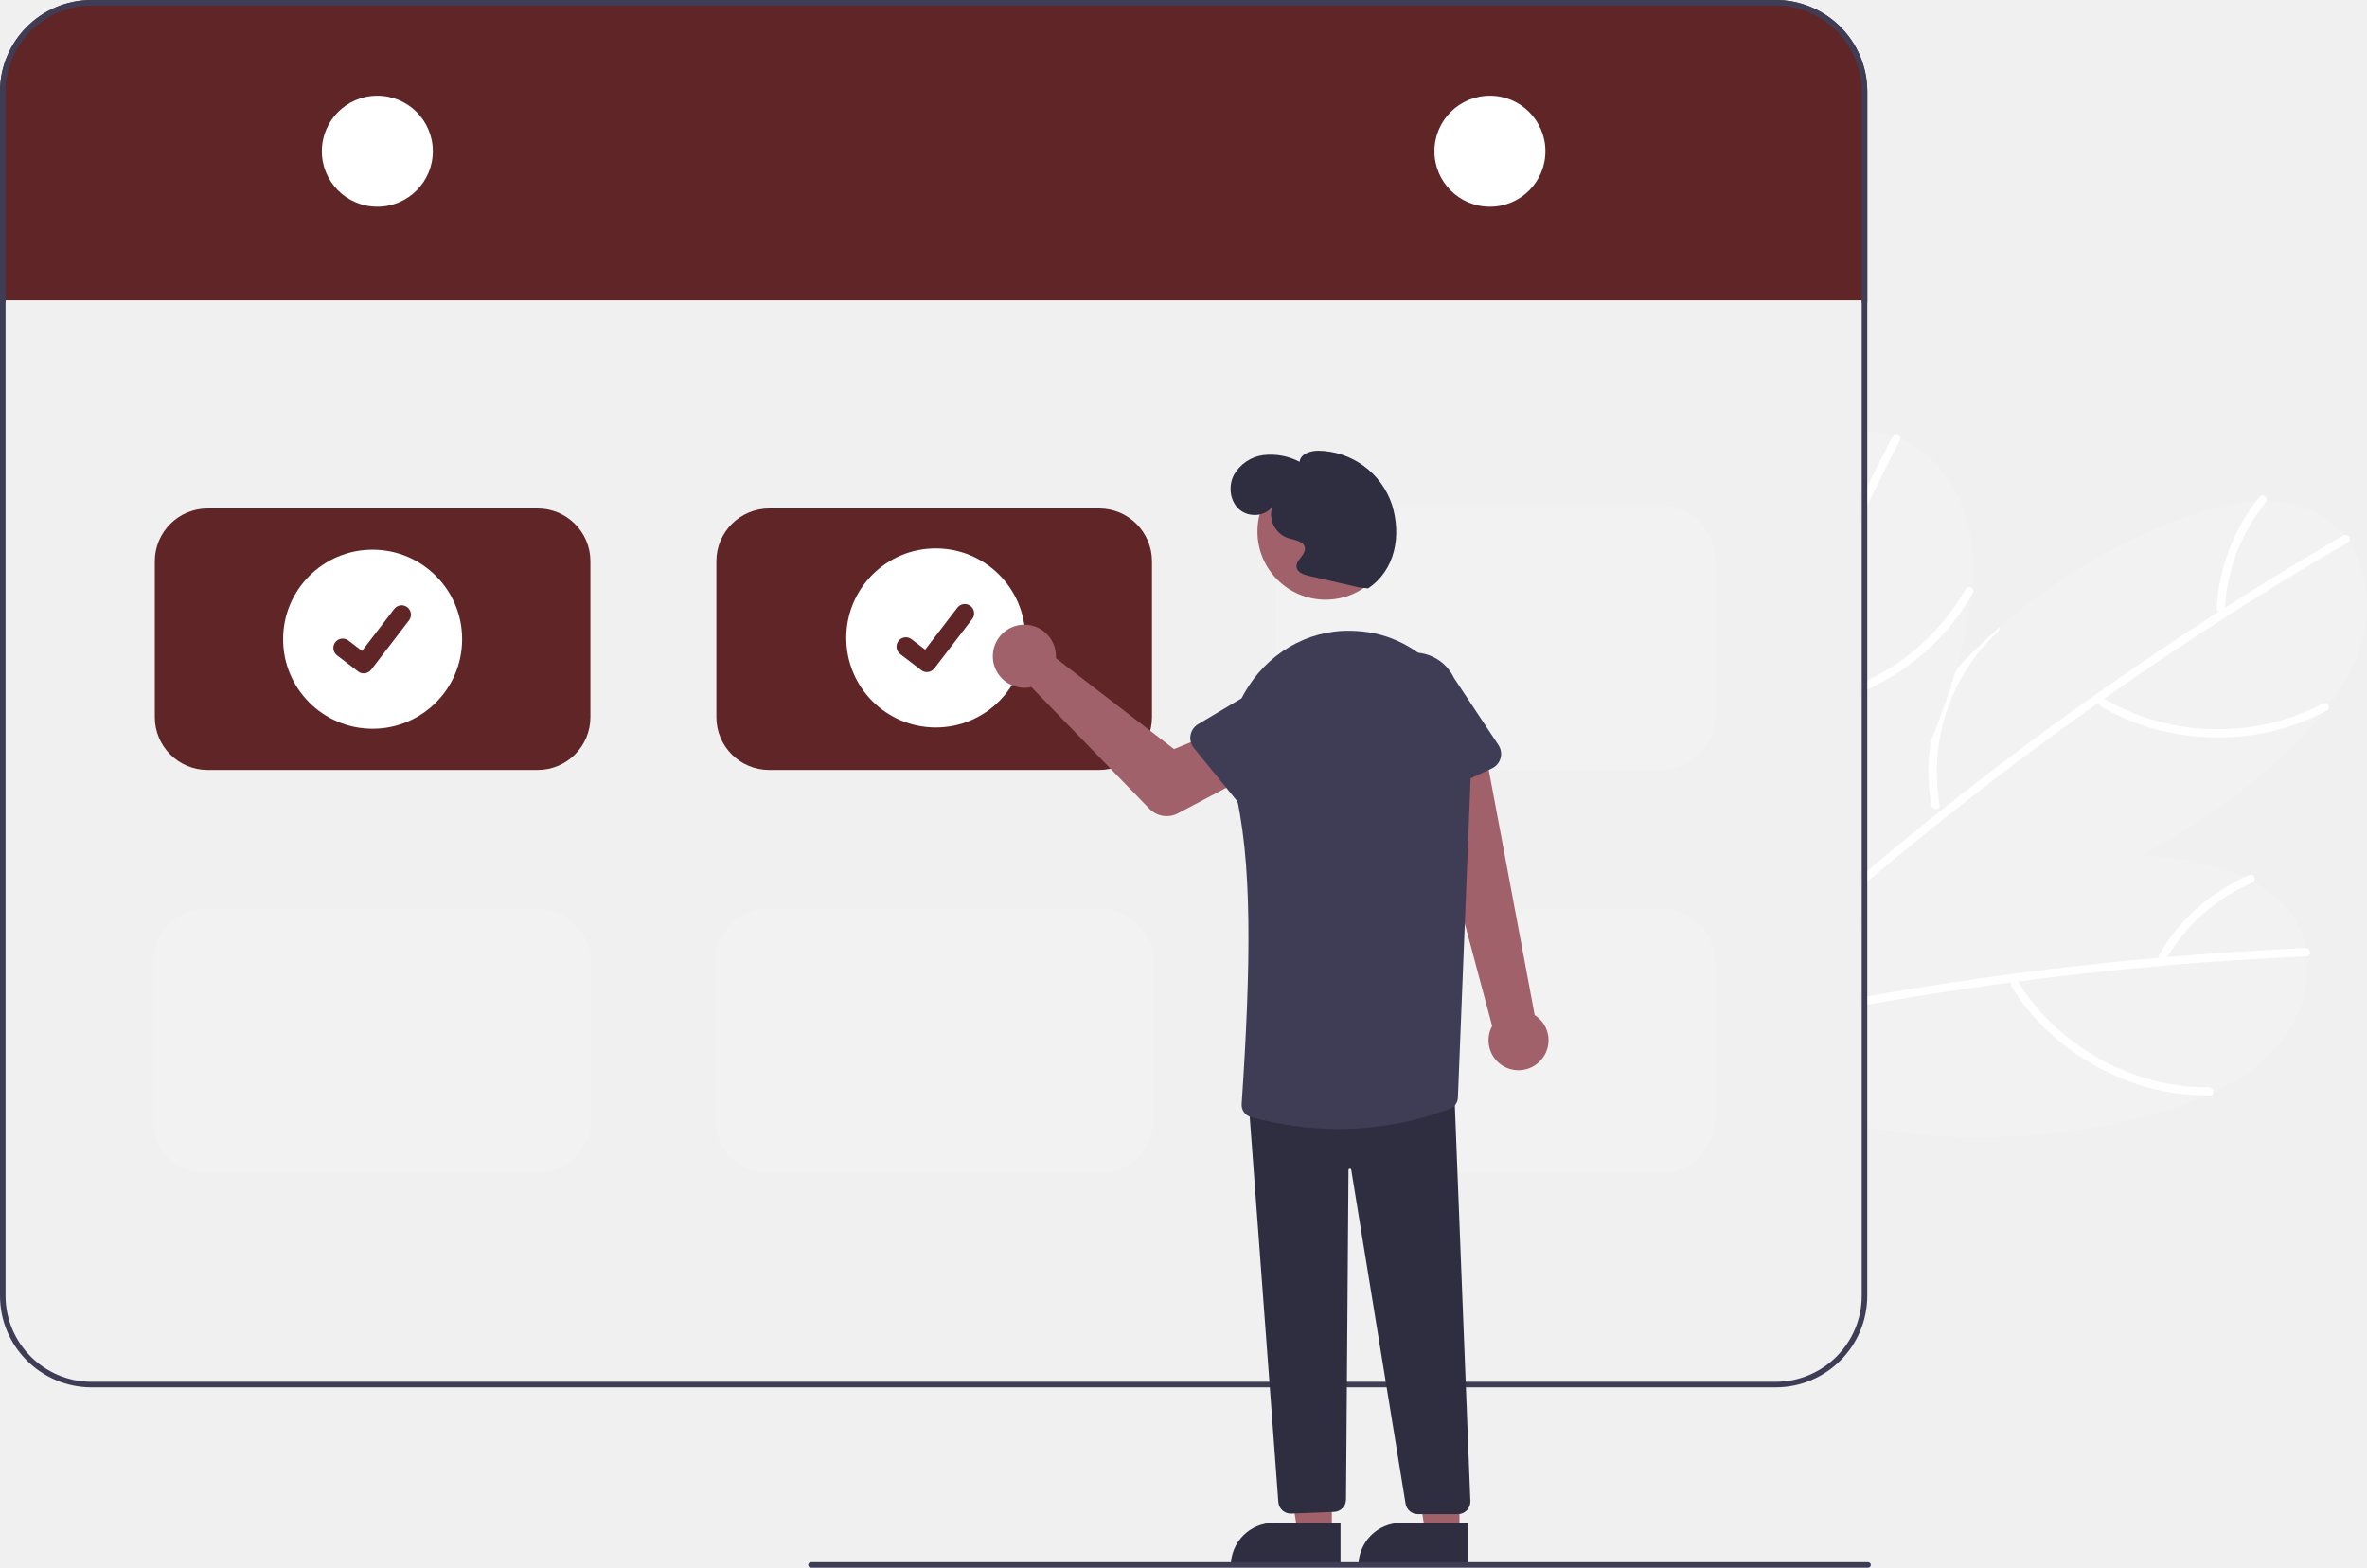
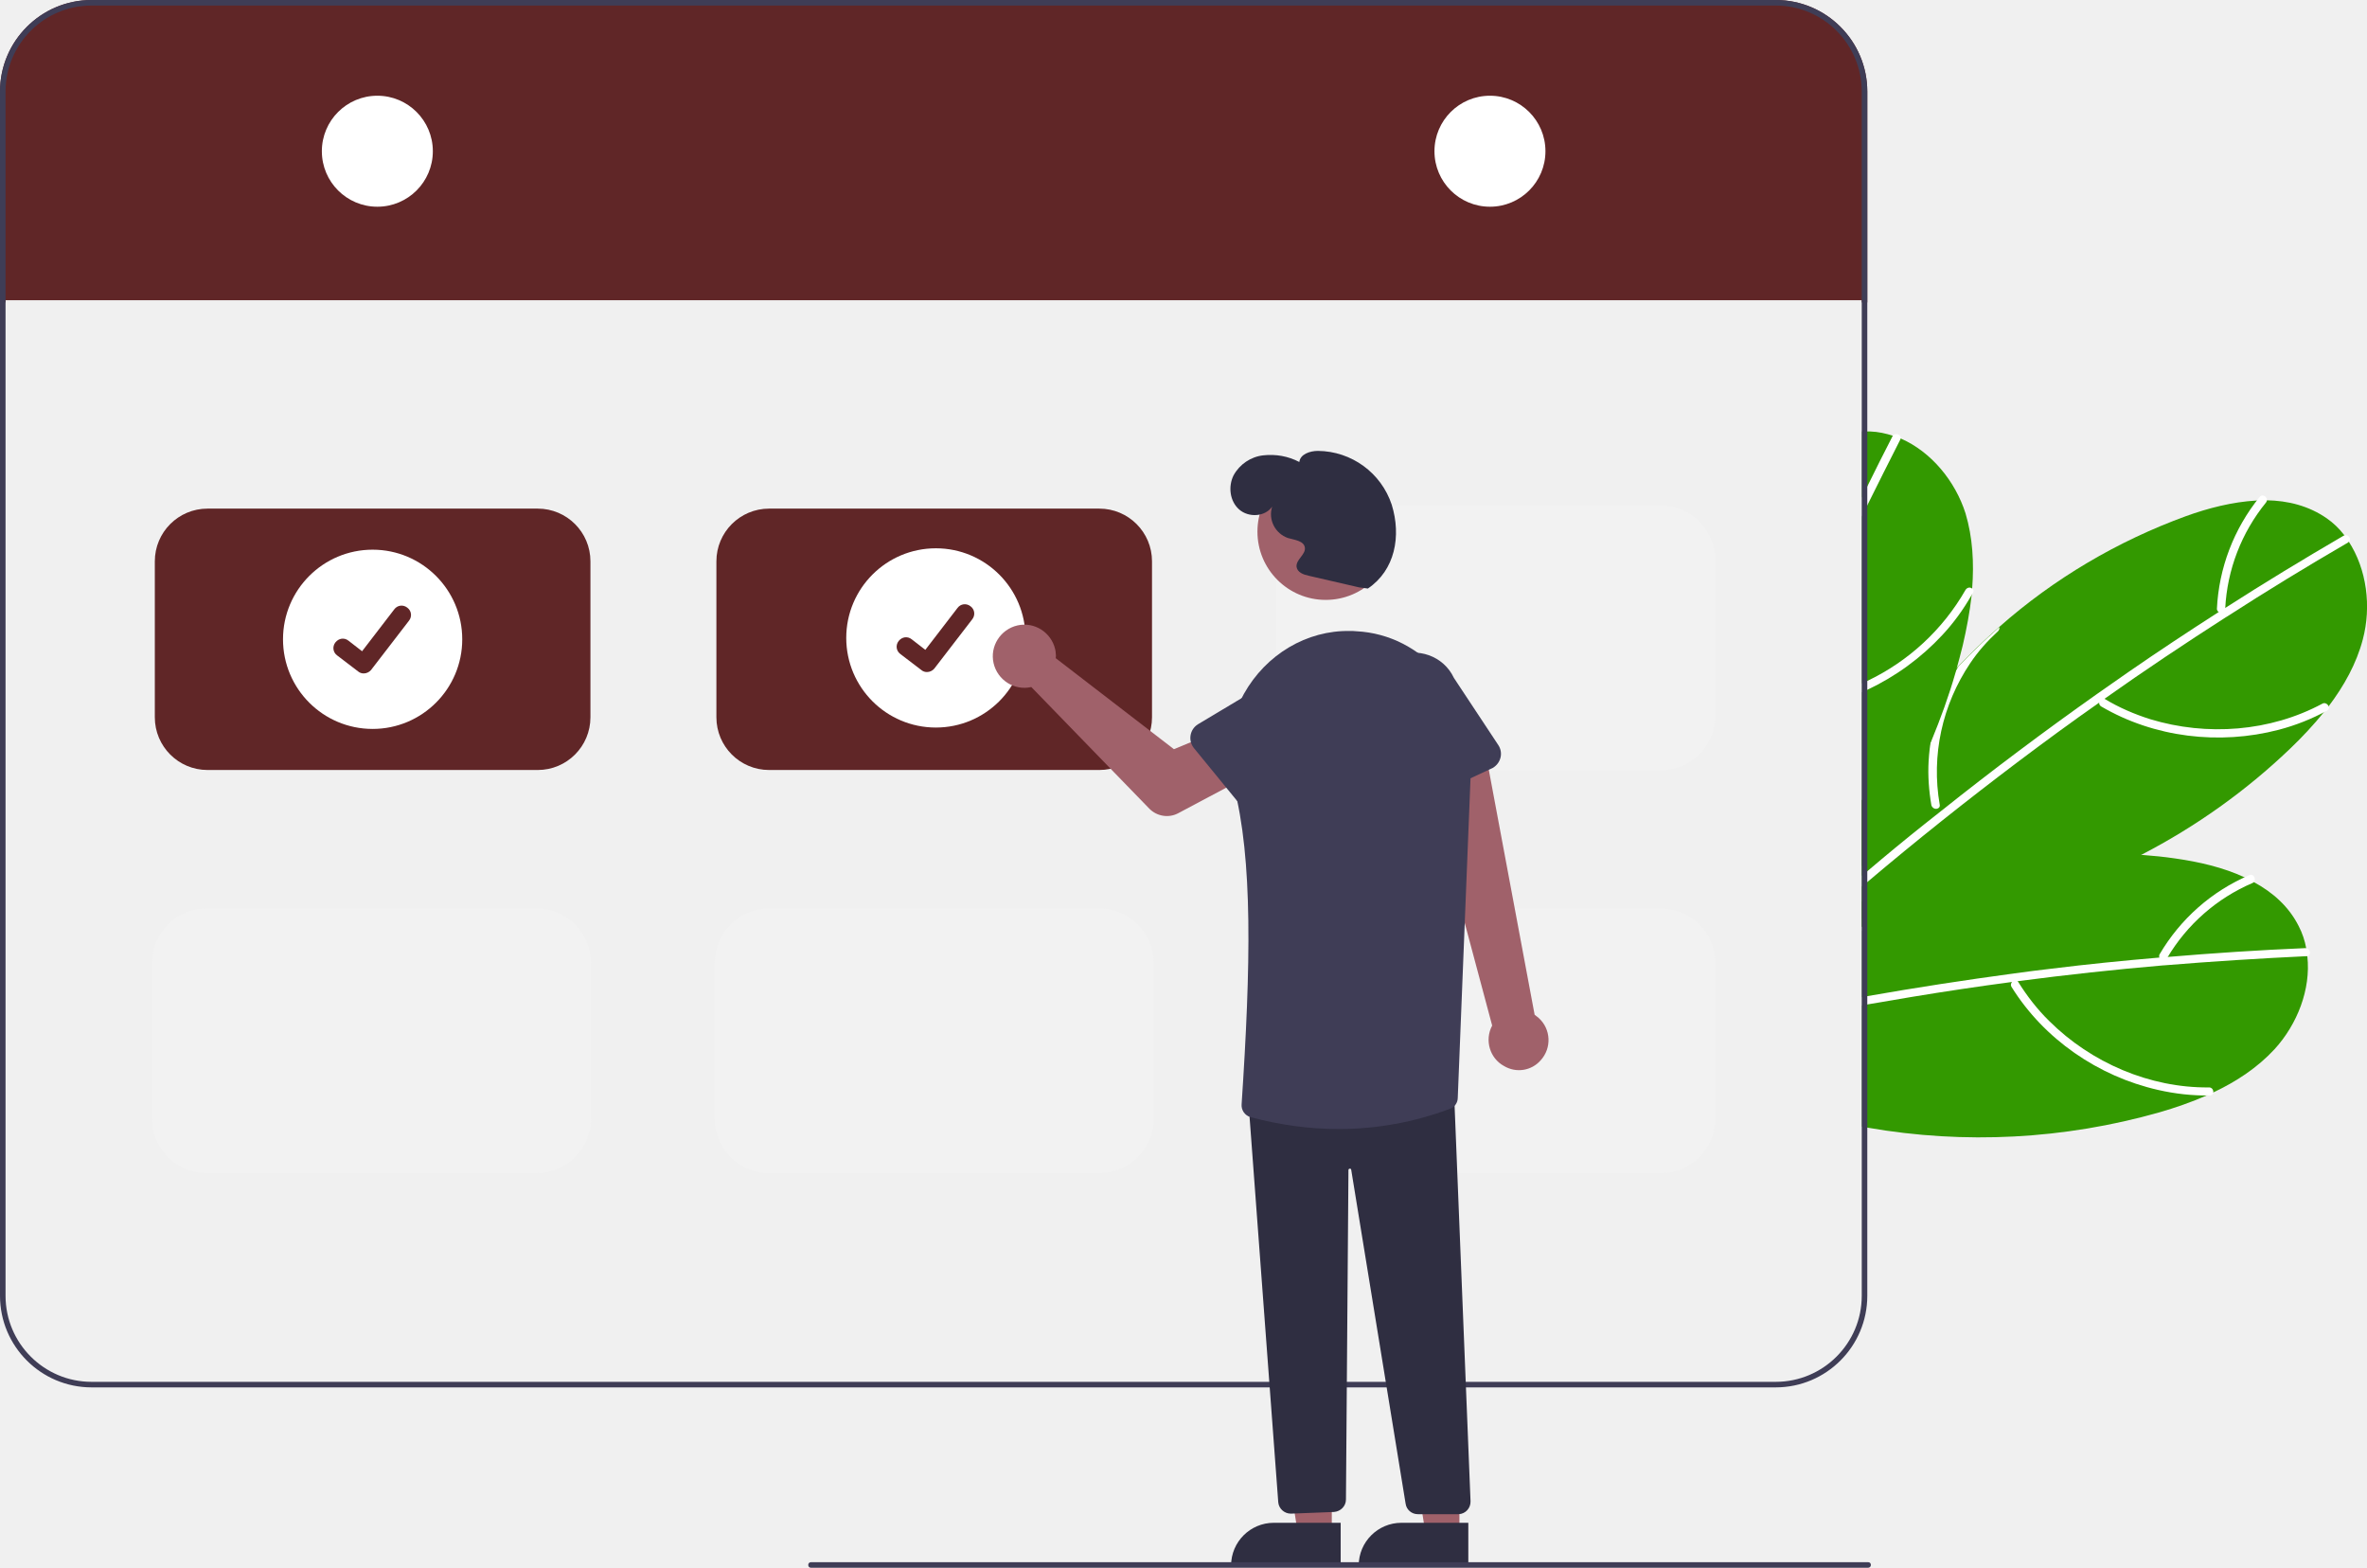
- <svg xmlns="http://www.w3.org/2000/svg" data-name="Layer 1" width="853.117" height="565" viewBox="0 0 853.117 565">
-   <path d="M993.211,545.61c-6.16,6.73-13.8,11.74-22.09,15.63h-.01c-.78.37-1.56.73-2.35,1.07h-.01l-.01.01-.01-.01h-.01a.01.01,0,0,1-.01.01H968.701l-.01-.01c-.01.01-.01.01-.02,0l-.01.01-.01-.01h-.01c-.01.01-.01.01-.02,0h-.01a139.774,139.774,0,0,1-17.06,6.1,236.651,236.651,0,0,1-105.11,5.49c-.67-.12-1.33-.24-2-.36V492.43c.66-.28,1.33-.56,2-.83q6.555-2.715,13.27-4.99,9.66-3.3,19.59-5.66a212.167,212.167,0,0,1,66.04-5.34q6.045.45,12.06,1.3c8.39,1.17,17.19,3.21,24.93,6.75h.01c1.13.53,2.24,1.08,3.34,1.67,6.88,3.73,12.68,8.86,16.22,15.89a30.573,30.573,0,0,1,2.72,7.99v.02c.2.96.34,1.93.45,2.89C1006.331,523.96,1001.421,536.63,993.211,545.61Z" transform="translate(-173.4413 -167.5)" fill="#f2f2f2" />
-   <path d="M1005.071,512.12a1.358,1.358,0,0,1-.3.04q-25.695,1.125-51.32,3.34h-.03c-.07.01-.13.01-.2.02Q926.911,517.8,900.711,521.23c-.74.1-1.47.2-2.2.29q-18.119,2.415-36.17,5.36-7.965,1.305-15.9,2.72c-.67.12-1.33.23-2,.36v-3.03c.67-.13,1.34-.24,2-.36q26.43-4.68,53.04-8.17,6.69-.9,13.4-1.7,19.38-2.34,38.82-4.04c.95-.08,1.89-.16,2.84-.24q24.885-2.115,49.84-3.21a.939.939,0,0,1,.24.02C1006.222,509.37,1006.561,511.77,1005.071,512.12Z" transform="translate(-173.4413 -167.5)" fill="#fff" />
-   <path d="M969.497,559.363c-21.34.157-42.364-8.892-57.458-23.869a77.826,77.826,0,0,1-11.184-14.07c-1.017-1.632-3.398.168-2.389,1.785,11.723,18.8,31.25,32.193,52.778,37.117a80.811,80.811,0,0,0,18.636,1.994c1.914-.014,1.517-2.972-.384-2.958Z" transform="translate(-173.4413 -167.5)" fill="#fff" />
-   <path d="M879.301,480.95a1.692,1.692,0,0,1-1.25,1.13,65.22,65.22,0,0,0-14.08,5.5,68.406,68.406,0,0,0-17.53,13.25c-.27.27-.53.54-.78.82-.42.44-.82.89-1.22,1.35v-4.36c.64-.68,1.31-1.35,2-1.99a71.912,71.912,0,0,1,13.27-10.04Q869.371,483.31,879.301,480.95Z" transform="translate(-173.4413 -167.5)" fill="#fff" />
-   <path d="M984.1,482.872a69.402,69.402,0,0,0-32.422,28.586,1.5,1.5,0,0,0,.793,1.954,1.528,1.528,0,0,0,1.954-.793A66.049,66.049,0,0,1,985.221,485.635c1.765-.754.648-3.519-1.121-2.763Z" transform="translate(-173.4413 -167.5)" fill="#fff" />
-   <path d="M1025.021,397.94c-2.32,8.82-6.77,16.81-12.3,24.1l-.01.01c-.51.68-1.04,1.37-1.59,2.03v.01a139.271,139.271,0,0,1-12.41,13.39,233.429,233.429,0,0,1-53.37,38.13c-30.67,16.02-64.95,25.49-98.9,26.03-.26.01-.52.01-.78.01-.41.01-.82.01-1.22.01V456.21c.65-1.24,1.32-2.48,2-3.71a219.524,219.524,0,0,1,32.03-43.82c.3-.33.61-.66.92-.98q7.02-7.41,14.72-14.11a210.819,210.819,0,0,1,67.29-39.85c7.97-2.86,16.71-5.15,25.21-5.6,1.25-.07,2.49-.1,3.74-.09,7.83.11,15.34,1.96,21.75,6.54a30.999,30.999,0,0,1,6.12,5.81c.62.77,1.19,1.56,1.74,2.37v.01C1026.581,372.68,1028.121,386.17,1025.021,397.94Z" transform="translate(-173.4413 -167.5)" fill="#f2f2f2" />
-   <path d="M1019.961,362.77v.01a1.461,1.461,0,0,1-.24.17q-22.2,12.915-43.84,26.77c-.02.01-.03.02-.05.03a1.739,1.739,0,0,1-.18.11q-22.245,14.25-43.86,29.46c-.6.42-1.21.85-1.82,1.28q-14.925,10.545-29.54,21.54-27.601,20.79-53.99,43.12c-.67.56-1.33,1.13-2,1.7v-3.89c.66-.57,1.33-1.14,2-1.7q10.11-8.535,20.4-16.83c2.05-1.65,4.11-3.3,6.17-4.93q27.45-21.855,56.13-42.08h.01q5.64-3.975,11.3-7.88,16.08-11.07,32.521-21.61c.79-.51,1.59-1.02,2.39-1.53q21.045-13.44,42.64-26a1.489,1.489,0,0,1,.22-.11C1019.722,359.8,1021.131,361.78,1019.961,362.77Z" transform="translate(-173.4413 -167.5)" fill="#fff" />
-   <path d="M1010.409,421.133c-18.825,10.052-41.646,11.805-61.97,5.553a77.827,77.827,0,0,1-16.44-7.265c-1.659-.972-2.931,1.727-1.286,2.691,19.114,11.203,42.628,13.993,63.98,8.353a80.812,80.812,0,0,0,17.43-6.891c1.688-.901-.037-3.336-1.713-2.441Z" transform="translate(-173.4413 -167.5)" fill="#fff" />
-   <path d="M869.562,457.722a68.553,68.553,0,0,1-.952-15.869,72.319,72.319,0,0,1,10.781-34.151q7.028-7.407,14.723-14.112a1.705,1.705,0,0,1-.586,1.585,65.451,65.451,0,0,0-9.912,11.408,69.122,69.122,0,0,0-11.082,50.892,1.212,1.212,0,0,1-.314,1.143A1.625,1.625,0,0,1,869.562,457.722Z" transform="translate(-173.4413 -167.5)" fill="#fff" />
-   <path d="M987.809,346.612a69.402,69.402,0,0,0-15.433,40.375,1.5,1.5,0,0,0,1.61,1.362,1.528,1.528,0,0,0,1.362-1.61,66.048,66.048,0,0,1,14.737-38.201c1.213-1.488-1.061-3.417-2.276-1.926Z" transform="translate(-173.4413 -167.5)" fill="#fff" />
-   <path d="M884.251,379.47v.01c-.07.86-.15,1.71-.24,2.56v.02a141.299,141.299,0,0,1-3.25,17.96c-.7,2.9-1.46,5.78-2.29,8.66-.1.37-.21.74-.32,1.1v.01a229.523,229.523,0,0,1-8.74,24.65,238.918,238.918,0,0,1-22.97,42.22c-.65.97-1.32,1.94-2,2.9V322.96c.67-.04,1.33-.04,2-.02q.48,0,.96.03a30.322,30.322,0,0,1,8.28,1.61c.94.31,1.85.66,2.75,1.05,10.91,4.78,19.48,15.32,23.2,26.91C884.421,361.22,884.981,370.35,884.251,379.47Z" transform="translate(-173.4413 -167.5)" fill="#f2f2f2" />
-   <path d="M858.432,325.63a1.076,1.076,0,0,1-.11.28q-6.075,11.805-11.88,23.73c-.67,1.37-1.34,2.75-2,4.12v-6.8q.99-2.04,2-4.08,4.485-9.09,9.12-18.1a1.304,1.304,0,0,1,.12-.2C856.601,323.26,858.881,324.16,858.432,325.63Z" transform="translate(-173.4413 -167.5)" fill="#fff" />
-   <path d="M884.571,381.08c-.18.32-.36.64-.56.96a79.816,79.816,0,0,1-10.42,14.24,85.916,85.916,0,0,1-27.15,19.77c-.66.32-1.33.62-2,.9V413.7c.67-.3,1.34-.61,2-.93a80.866,80.866,0,0,0,35.37-32.82,1.645,1.645,0,0,1,2.44-.47A1.153,1.153,0,0,1,884.571,381.08Z" transform="translate(-173.4413 -167.5)" fill="#fff" />
-   <path d="M846.441,200.5v76h-2v-.81h-669v.81h-2v-76a33.032,33.032,0,0,1,33-33h607A33.032,33.032,0,0,1,846.441,200.5Z" transform="translate(-173.4413 -167.5)" fill="#602627" />
-   <path d="M813.441,167.5h-607a33.032,33.032,0,0,0-33,33v434a33.032,33.032,0,0,0,33,33h607a33.032,33.032,0,0,0,33-33v-434A33.032,33.032,0,0,0,813.441,167.5Zm31,467a31.04,31.04,0,0,1-31,31h-607a31.04,31.04,0,0,1-31-31v-434a31.04,31.04,0,0,1,31-31h607a31.04,31.04,0,0,1,31,31Z" transform="translate(-173.4413 -167.5)" fill="#3f3d56" />
-   <circle cx="136" cy="54.5" r="20" fill="#fff" />
-   <circle cx="537" cy="54.5" r="20" fill="#fff" />
-   <path d="M367.226,445.002H248.25a19.033,19.033,0,0,1-19.011-19.011V369.758a19.033,19.033,0,0,1,19.011-19.011H367.226a19.033,19.033,0,0,1,19.011,19.011v56.233A19.033,19.033,0,0,1,367.226,445.002Z" transform="translate(-173.4413 -167.5)" fill="#602627" />
-   <path d="M569.624,445.002H450.648a19.033,19.033,0,0,1-19.011-19.011V369.758a19.033,19.033,0,0,1,19.011-19.011H569.624a19.033,19.033,0,0,1,19.011,19.011v56.233A19.033,19.033,0,0,1,569.624,445.002Z" transform="translate(-173.4413 -167.5)" fill="#602627" />
-   <path d="M569.624,590.293H450.648a19.61,19.61,0,0,1-19.588-19.588V514.473A19.61,19.61,0,0,1,450.648,494.885H569.624A19.61,19.61,0,0,1,589.212,514.473v56.233A19.61,19.61,0,0,1,569.624,590.293Z" transform="translate(-173.4413 -167.5)" fill="#f2f2f2" />
-   <path d="M366.836,590.293H247.86A19.61,19.61,0,0,1,228.272,570.706V514.473A19.61,19.61,0,0,1,247.86,494.885H366.836a19.61,19.61,0,0,1,19.588,19.588v56.233A19.61,19.61,0,0,1,366.836,590.293Z" transform="translate(-173.4413 -167.5)" fill="#f2f2f2" />
-   <path d="M772.023,590.293H653.047a19.61,19.61,0,0,1-19.588-19.588V514.473A19.61,19.61,0,0,1,653.047,494.885H772.023a19.61,19.61,0,0,1,19.588,19.588v56.233A19.61,19.61,0,0,1,772.023,590.293Z" transform="translate(-173.4413 -167.5)" fill="#f2f2f2" />
-   <path d="M772.023,445.115H653.047a19.61,19.61,0,0,1-19.588-19.588V369.294a19.61,19.61,0,0,1,19.588-19.588H772.023a19.61,19.61,0,0,1,19.588,19.588v56.233A19.61,19.61,0,0,1,772.023,445.115Z" transform="translate(-173.4413 -167.5)" fill="#f2f2f2" />
-   <circle cx="134.297" cy="230.374" r="32.262" fill="#fff" />
-   <path d="M304.54,410.181a3.346,3.346,0,0,1-2.013-.669l-.036-.027-7.582-5.805a3.368,3.368,0,1,1,4.097-5.348l4.911,3.766,11.605-15.135a3.368,3.368,0,0,1,4.723-.623l-.072.098.074-.097a3.372,3.372,0,0,1,.623,4.723l-13.65,17.802A3.37,3.37,0,0,1,304.54,410.181Z" transform="translate(-173.4413 -167.5)" fill="#602627" />
-   <circle cx="337.271" cy="229.911" r="32.262" fill="#fff" />
-   <path d="M507.515,409.718a3.346,3.346,0,0,1-2.013-.669l-.036-.027-7.582-5.805a3.368,3.368,0,1,1,4.097-5.348l4.911,3.766,11.605-15.135a3.368,3.368,0,0,1,4.723-.623l-.072.098.074-.097a3.372,3.372,0,0,1,.623,4.723l-13.65,17.802A3.37,3.37,0,0,1,507.515,409.718Z" transform="translate(-173.4413 -167.5)" fill="#602627" />
-   <path d="M728.754,549.65a10.743,10.743,0,0,0-2.183-16.327l-18.011-96.173-21.905,8.123,24.592,91.981a10.801,10.801,0,0,0,17.506,12.397Z" transform="translate(-173.4413 -167.5)" fill="#a0616a" />
-   <path d="M553.969,402.9a11.406,11.406,0,0,1,.022,1.796l42.59,32.78,12.078-4.96,9.867,17.249-20.528,10.858a8.67,8.67,0,0,1-10.277-1.627l-42.571-43.889a11.376,11.376,0,1,1,8.819-12.206Z" transform="translate(-173.4413 -167.5)" fill="#a0616a" />
-   <polygon points="480.028 552.849 467.769 552.849 461.936 515.561 480.031 515.562 480.028 552.849" fill="#a0616a" />
-   <path d="M656.596,732.233l-39.531-.001v-.5a15.386,15.386,0,0,1,15.386-15.386h.001l24.144.001Z" transform="translate(-173.4413 -167.5)" fill="#2f2e41" />
-   <polygon points="526.028 552.849 513.769 552.849 507.936 515.561 526.031 515.562 526.028 552.849" fill="#a0616a" />
-   <path d="M702.596,732.233l-39.531-.001v-.5a15.386,15.386,0,0,1,15.386-15.386h.001l24.144.001Z" transform="translate(-173.4413 -167.5)" fill="#2f2e41" />
-   <path d="M638.664,712.979a4.49,4.49,0,0,1-4.475-4.072L623.506,565.218l.505-.041,73.521-6.043.02.522L703.396,708.507a4.5,4.5,0,0,1-4.497,4.668H684.483a4.475,4.475,0,0,1-4.448-3.815L660.46,589.114a.5.5,0,0,0-.994.072L658.578,707.91a4.505,4.505,0,0,1-4.263,4.462l-15.409.601C638.825,712.977,638.744,712.979,638.664,712.979Z" transform="translate(-173.4413 -167.5)" fill="#2f2e41" />
-   <circle cx="477.772" cy="191.564" r="24.561" fill="#a0616a" />
-   <path d="M655.968,574.382a121.037,121.037,0,0,1-31.768-4.342,4.51,4.51,0,0,1-3.236-4.687c3.306-49.693,4.084-88.257-2.869-114.939-2.963-11.372-1.618-23.349,3.691-32.86,7.99-14.313,22.675-23.024,38.34-22.724h0q1.123.021,2.268.08c23.773,1.224,42.297,22.73,41.294,47.942l-4.782,120.168a4.44,4.44,0,0,1-2.815,4.044A114.245,114.245,0,0,1,655.968,574.382Z" transform="translate(-173.4413 -167.5)" fill="#3f3d56" />
-   <path d="M622.136,459.641l-18.398-22.544a5.761,5.761,0,0,1,1.514-8.592l24.921-14.85a16.001,16.001,0,0,1,20.16,24.853l-19.477,21.373a5.761,5.761,0,0,1-8.721-.239Z" transform="translate(-173.4413 -167.5)" fill="#3f3d56" />
-   <path d="M680.011,456.812a5.755,5.755,0,0,1-3.164-3.606l-8.282-27.705A16.001,16.001,0,0,1,697.509,411.849L713.525,436.037a5.761,5.761,0,0,1-2.361,8.399l-26.354,12.336A5.755,5.755,0,0,1,680.011,456.812Z" transform="translate(-173.4413 -167.5)" fill="#3f3d56" />
-   <path d="M663.35,379.217l-18.206-4.167c-1.878-.43-4.134-1.25-4.395-3.159-.35-2.565,3.341-4.352,3.001-6.919-.33-2.486-3.693-2.806-6.09-3.54a9.111,9.111,0,0,1-5.672-11.34c-2.594,3.656-8.522,3.969-11.887,1.007s-4.01-8.336-1.99-12.338a14.287,14.287,0,0,1,10.724-7.24,22.617,22.617,0,0,1,13.023,2.428c.267-2.833,3.804-3.982,6.65-4.007a28.431,28.431,0,0,1,26.643,19.446c3.492,11.252,1.156,23.586-8.614,30.17Z" transform="translate(-173.4413 -167.5)" fill="#2f2e41" />
-   <path d="M846.729,732.5h-381a1,1,0,1,1,0-2h381a1,1,0,1,1,0,2Z" transform="translate(-173.4413 -167.5)" fill="#3f3d56" />
+ <svg xmlns="http://www.w3.org/2000/svg" version="1.1" id="Layer_1" x="0px" y="0px" viewBox="0 0 853.1 565" style="enable-background:new 0 0 853.1 565;" xml:space="preserve">
+   <style type="text/css">
+ 	.st0{fill:#339900;}
+ 	.st1{fill:#FFFFFF;}
+ 	.st2{fill:#602627;}
+ 	.st3{fill:#3F3D56;}
+ 	.st4{fill:#F2F2F2;}
+ 	.st5{fill:#A0616A;}
+ 	.st6{fill:#2F2E41;}
+ </style>
+   <path class="st0" d="M819.8,378.1c-6.2,6.7-13.8,11.7-22.1,15.6h0c-0.8,0.4-1.6,0.7-2.4,1.1h0l0,0l0,0h0c0,0,0,0,0,0c0,0,0,0,0,0h0  l0,0c0,0,0,0,0,0l0,0l0,0h0c0,0,0,0,0,0h0c-5.5,2.4-11.2,4.4-17.1,6.1c-34.2,9.7-70.1,11.6-105.1,5.5c-0.7-0.1-1.3-0.2-2-0.4v-81.1  c0.7-0.3,1.3-0.6,2-0.8c4.4-1.8,8.8-3.5,13.3-5c6.4-2.2,13-4.1,19.6-5.7c21.6-5.2,43.9-7,66-5.3c4,0.3,8.1,0.7,12.1,1.3  c8.4,1.2,17.2,3.2,24.9,6.8h0c1.1,0.5,2.2,1.1,3.3,1.7c6.9,3.7,12.7,8.9,16.2,15.9c1.3,2.5,2.2,5.2,2.7,8v0c0.2,1,0.3,1.9,0.4,2.9  C832.9,356.5,828,369.1,819.8,378.1z" />
+   <path class="st1" d="M831.6,344.6c-0.1,0-0.2,0-0.3,0c-17.1,0.8-34.2,1.9-51.3,3.3h0c-0.1,0-0.1,0-0.2,0c-17.5,1.5-35,3.4-52.5,5.7  c-0.7,0.1-1.5,0.2-2.2,0.3c-12.1,1.6-24.1,3.4-36.2,5.4c-5.3,0.9-10.6,1.8-15.9,2.7c-0.7,0.1-1.3,0.2-2,0.4v-3  c0.7-0.1,1.3-0.2,2-0.4c17.6-3.1,35.3-5.8,53-8.2c4.5-0.6,8.9-1.2,13.4-1.7c12.9-1.6,25.9-2.9,38.8-4c1-0.1,1.9-0.2,2.8-0.2  c16.6-1.4,33.2-2.5,49.8-3.2c0.1,0,0.2,0,0.2,0C832.8,341.9,833.1,344.3,831.6,344.6z" />
+   <path class="st1" d="M796.1,391.9c-21.3,0.2-42.4-8.9-57.5-23.9c-4.3-4.2-8-9-11.2-14.1c-1-1.6-3.4,0.2-2.4,1.8  c11.7,18.8,31.2,32.2,52.8,37.1c6.1,1.4,12.4,2.1,18.6,2C798.4,394.8,798,391.8,796.1,391.9L796.1,391.9z" />
+   <path class="st1" d="M705.9,313.5c-0.2,0.6-0.7,1-1.2,1.1c-4.9,1.3-9.6,3.1-14.1,5.5c-6.5,3.4-12.4,7.9-17.5,13.2  c-0.3,0.3-0.5,0.5-0.8,0.8c-0.4,0.4-0.8,0.9-1.2,1.4v-4.4c0.6-0.7,1.3-1.4,2-2c4-3.8,8.5-7.2,13.3-10  C692.7,316.9,699.2,315,705.9,313.5z" />
+   <path class="st1" d="M810.7,315.4c-13.6,5.8-24.9,15.8-32.4,28.6c-0.3,0.8,0,1.6,0.8,2c0.8,0.3,1.6,0,2-0.8  c7.1-12,17.9-21.5,30.8-27C813.5,317.4,812.4,314.6,810.7,315.4L810.7,315.4z" />
+   <path class="st0" d="M851.6,230.4c-2.3,8.8-6.8,16.8-12.3,24.1l0,0c-0.5,0.7-1,1.4-1.6,2v0c-3.8,4.7-8,9.2-12.4,13.4  c-15.9,15.2-33.9,28-53.4,38.1c-30.7,16-64.9,25.5-98.9,26c-0.3,0-0.5,0-0.8,0c-0.4,0-0.8,0-1.2,0v-45.5c0.6-1.2,1.3-2.5,2-3.7  c8.8-15.9,19.6-30.6,32-43.8c0.3-0.3,0.6-0.7,0.9-1c4.7-4.9,9.6-9.6,14.7-14.1c19.7-17.4,42.6-30.9,67.3-39.9  c8-2.9,16.7-5.1,25.2-5.6c1.2-0.1,2.5-0.1,3.7-0.1c7.8,0.1,15.3,2,21.8,6.5c2.3,1.6,4.4,3.6,6.1,5.8c0.6,0.8,1.2,1.6,1.7,2.4v0  C853.1,205.2,854.7,218.7,851.6,230.4z" />
+   <path class="st1" d="M846.5,195.3L846.5,195.3c-0.1,0.1-0.2,0.1-0.2,0.2c-14.8,8.6-29.4,17.5-43.8,26.8c0,0,0,0,0,0  c-0.1,0-0.1,0.1-0.2,0.1c-14.8,9.5-29.5,19.3-43.9,29.5c-0.6,0.4-1.2,0.9-1.8,1.3c-10,7-19.8,14.2-29.5,21.5  c-18.4,13.9-36.4,28.2-54,43.1c-0.7,0.6-1.3,1.1-2,1.7v-3.9c0.7-0.6,1.3-1.1,2-1.7c6.7-5.7,13.5-11.3,20.4-16.8  c2.1-1.6,4.1-3.3,6.2-4.9c18.3-14.6,37-28.6,56.1-42.1h0c3.8-2.6,7.5-5.3,11.3-7.9c10.7-7.4,21.6-14.6,32.5-21.6  c0.8-0.5,1.6-1,2.4-1.5c14-9,28.2-17.6,42.6-26c0.1,0,0.1-0.1,0.2-0.1C846.3,192.3,847.7,194.3,846.5,195.3z" />
+   <path class="st1" d="M837,253.6c-18.8,10.1-41.6,11.8-62,5.6c-5.7-1.8-11.3-4.2-16.4-7.3c-1.7-1-2.9,1.7-1.3,2.7  c19.1,11.2,42.6,14,64,8.4c6.1-1.6,11.9-3.9,17.4-6.9C840.4,255.2,838.6,252.7,837,253.6L837,253.6z" />
+   <path class="st1" d="M696.1,290.2c-0.9-5.2-1.3-10.6-1-15.9c0.7-12.1,4.4-23.9,10.8-34.2c4.7-4.9,9.6-9.6,14.7-14.1  c0.1,0.6-0.1,1.2-0.6,1.6c-3.7,3.4-7.1,7.2-9.9,11.4C700,254,696,272.2,699.1,290c0.1,0.4,0,0.8-0.3,1.1c-0.7,0.6-1.7,0.5-2.3-0.2  C696.3,290.7,696.2,290.5,696.1,290.2z" />
+   <path class="st1" d="M814.4,179.1c-9.3,11.5-14.7,25.6-15.4,40.4c0.1,0.8,0.8,1.4,1.6,1.4c0.8-0.1,1.4-0.8,1.4-1.6  c0.7-14,5.9-27.4,14.7-38.2C817.9,179.6,815.6,177.6,814.4,179.1L814.4,179.1z" />
+   <path class="st0" d="M710.8,212L710.8,212c-0.1,0.9-0.1,1.7-0.2,2.6v0c-0.7,6.1-1.8,12-3.2,18c-0.7,2.9-1.5,5.8-2.3,8.7  c-0.1,0.4-0.2,0.7-0.3,1.1v0c-2.4,8.4-5.4,16.6-8.7,24.6c-6.2,14.8-13.9,29-23,42.2c-0.6,1-1.3,1.9-2,2.9V155.5c0.7,0,1.3,0,2,0  c0.3,0,0.6,0,1,0c2.8,0.1,5.6,0.7,8.3,1.6c0.9,0.3,1.8,0.7,2.8,1c10.9,4.8,19.5,15.3,23.2,26.9C711,193.7,711.5,202.9,710.8,212z" />
+   <path class="st1" d="M685,158.1c0,0.1-0.1,0.2-0.1,0.3c-4,7.9-8,15.8-11.9,23.7c-0.7,1.4-1.3,2.8-2,4.1v-6.8c0.7-1.4,1.3-2.7,2-4.1  c3-6.1,6-12.1,9.1-18.1c0-0.1,0.1-0.1,0.1-0.2C683.2,155.8,685.4,156.7,685,158.1z" />
+   <path class="st1" d="M711.1,213.6c-0.2,0.3-0.4,0.6-0.6,1c-2.9,5.1-6.4,9.9-10.4,14.2c-7.7,8.3-16.9,15-27.1,19.8  c-0.7,0.3-1.3,0.6-2,0.9v-3.2c0.7-0.3,1.3-0.6,2-0.9c14.9-7.1,27.2-18.5,35.4-32.8c0.5-0.8,1.5-1.1,2.2-0.6c0.1,0,0.1,0.1,0.2,0.1  C711.3,212.3,711.5,213,711.1,213.6C711.1,213.6,711.1,213.6,711.1,213.6z" />
+   <path class="st2" d="M673,33v76h-2v-0.8H2v0.8H0V33C0,14.8,14.8,0,33,0h607C658.2,0,673,14.8,673,33z" />
+   <path class="st3" d="M640,0H33C14.8,0,0,14.8,0,33v434c0,18.2,14.8,33,33,33h607c18.2,0,33-14.8,33-33V33C673,14.8,658.2,0,640,0z   M671,467c0,17.1-13.9,31-31,31H33c-17.1,0-31-13.9-31-31V33C2,15.9,15.9,2,33,2h607c17.1,0,31,13.9,31,31V467z" />
+   <circle class="st1" cx="136" cy="54.5" r="20" />
+   <circle class="st1" cx="537" cy="54.5" r="20" />
+   <path class="st2" d="M193.8,277.5h-119c-10.5,0-19-8.5-19-19v-56.2c0-10.5,8.5-19,19-19h119c10.5,0,19,8.5,19,19v56.2  C212.8,269,204.3,277.5,193.8,277.5z" />
+   <path class="st2" d="M396.2,277.5h-119c-10.5,0-19-8.5-19-19v-56.2c0-10.5,8.5-19,19-19h119c10.5,0,19,8.5,19,19v56.2  C415.2,269,406.7,277.5,396.2,277.5z" />
+   <path class="st4" d="M396.2,422.8h-119c-10.8,0-19.6-8.8-19.6-19.6V347c0-10.8,8.8-19.6,19.6-19.6h119c10.8,0,19.6,8.8,19.6,19.6  v56.2C415.8,414,407,422.8,396.2,422.8z" />
+   <path class="st4" d="M193.4,422.8h-119c-10.8,0-19.6-8.8-19.6-19.6V347c0-10.8,8.8-19.6,19.6-19.6h119c10.8,0,19.6,8.8,19.6,19.6  v56.2C213,414,204.2,422.8,193.4,422.8z" />
+   <path class="st4" d="M598.6,422.8h-119c-10.8,0-19.6-8.8-19.6-19.6V347c0-10.8,8.8-19.6,19.6-19.6h119c10.8,0,19.6,8.8,19.6,19.6  v56.2C618.2,414,609.4,422.8,598.6,422.8z" />
+   <path class="st4" d="M598.6,277.6h-119c-10.8,0-19.6-8.8-19.6-19.6v-56.2c0-10.8,8.8-19.6,19.6-19.6h119c10.8,0,19.6,8.8,19.6,19.6  V258C618.2,268.8,609.4,277.6,598.6,277.6z" />
+   <circle class="st1" cx="134.3" cy="230.4" r="32.3" />
+   <path class="st2" d="M131.1,242.7c-0.7,0-1.4-0.2-2-0.7l0,0l-7.6-5.8c-1.5-1.1-1.8-3.2-0.6-4.7s3.2-1.8,4.7-0.6l0,0l4.9,3.8  l11.6-15.1c1.1-1.5,3.2-1.8,4.7-0.6c0,0,0,0,0,0l-0.1,0.1l0.1-0.1c1.5,1.1,1.8,3.2,0.6,4.7l-13.7,17.8  C133.1,242.2,132.1,242.7,131.1,242.7z" />
+   <circle class="st1" cx="337.3" cy="229.9" r="32.3" />
+   <path class="st2" d="M334.1,242.2c-0.7,0-1.4-0.2-2-0.7l0,0l-7.6-5.8c-1.5-1.1-1.8-3.2-0.6-4.7s3.2-1.8,4.7-0.6l0,0l4.9,3.8  l11.6-15.1c1.1-1.5,3.2-1.8,4.7-0.6c0,0,0,0,0,0l-0.1,0.1l0.1-0.1c1.5,1.1,1.8,3.2,0.6,4.7l-13.7,17.8  C336.1,241.7,335.1,242.2,334.1,242.2z" />
+   <path class="st5" d="M555.3,382.1c4-4.4,3.7-11.2-0.7-15.2c-0.5-0.4-1-0.8-1.5-1.2l-18-96.2l-21.9,8.1l24.6,92  c-2.8,5.2-0.9,11.8,4.3,14.6C546.5,386.8,552,385.9,555.3,382.1L555.3,382.1z" />
+   <path class="st5" d="M380.5,235.4c0.1,0.6,0.1,1.2,0,1.8l42.6,32.8l12.1-5l9.9,17.2l-20.5,10.9c-3.4,1.8-7.6,1.1-10.3-1.6  l-42.6-43.9c-6.1,1.4-12.2-2.5-13.6-8.6c-1.4-6.1,2.5-12.2,8.6-13.6c6.1-1.4,12.2,2.5,13.6,8.6C380.4,234.5,380.5,234.9,380.5,235.4  L380.5,235.4z" />
+   <polygon class="st5" points="480,552.8 467.8,552.8 461.9,515.6 480,515.6 " />
+   <path class="st6" d="M483.2,564.7l-39.5,0v-0.5c0-8.5,6.9-15.4,15.4-15.4c0,0,0,0,0,0h0l24.1,0L483.2,564.7z" />
+   <polygon class="st5" points="526,552.8 513.8,552.8 507.9,515.6 526,515.6 " />
+   <path class="st6" d="M529.2,564.7l-39.5,0v-0.5c0-8.5,6.9-15.4,15.4-15.4c0,0,0,0,0,0h0l24.1,0L529.2,564.7z" />
+   <path class="st6" d="M465.2,545.5c-2.3,0-4.3-1.8-4.5-4.1l-10.7-143.7l0.5,0l73.5-6l0,0.5L530,541c0.1,2.5-1.8,4.6-4.3,4.7  c-0.1,0-0.1,0-0.2,0H511c-2.2,0-4.1-1.6-4.4-3.8L487,421.6c0-0.3-0.3-0.5-0.6-0.4c-0.2,0-0.4,0.2-0.4,0.5l-0.9,118.7  c0,2.4-1.9,4.3-4.3,4.5l-15.4,0.6C465.4,545.5,465.3,545.5,465.2,545.5z" />
+   <circle class="st5" cx="477.8" cy="191.6" r="24.6" />
+   <path class="st3" d="M482.5,406.9c-10.7,0-21.4-1.5-31.8-4.3c-2.1-0.6-3.4-2.6-3.2-4.7c3.3-49.7,4.1-88.3-2.9-114.9  c-3-11.4-1.6-23.3,3.7-32.9c8-14.3,22.7-23,38.3-22.7l0,0c0.7,0,1.5,0,2.3,0.1c23.8,1.2,42.3,22.7,41.3,47.9l-4.8,120.2  c0,1.8-1.1,3.4-2.8,4C509.8,404.4,496.2,406.9,482.5,406.9z" />
+   <path class="st3" d="M448.7,292.1l-18.4-22.5c-2-2.5-1.6-6.1,0.8-8.1c0.2-0.2,0.5-0.3,0.7-0.5l24.9-14.9c6.9-5.5,17-4.5,22.5,2.4  c5.5,6.9,4.5,16.9-2.3,22.4l-19.5,21.4c-2.1,2.4-5.8,2.5-8.1,0.4C449.1,292.6,448.9,292.4,448.7,292.1L448.7,292.1z" />
+   <path class="st3" d="M506.6,289.3c-1.5-0.7-2.7-2-3.2-3.6l-8.3-27.7c-3.7-8-0.3-17.5,7.7-21.3c8-3.7,17.5-0.3,21.2,7.6l16,24.2  c1.8,2.7,1,6.2-1.6,8c-0.2,0.2-0.5,0.3-0.7,0.4l-26.4,12.3C509.9,290,508.1,290,506.6,289.3z" />
+   <path class="st6" d="M489.9,211.7l-18.2-4.2c-1.9-0.4-4.1-1.2-4.4-3.2c-0.3-2.6,3.3-4.4,3-6.9c-0.3-2.5-3.7-2.8-6.1-3.5  c-4.6-1.6-7.2-6.6-5.7-11.3c-2.6,3.7-8.5,4-11.9,1s-4-8.3-2-12.3c2.2-4,6.2-6.7,10.7-7.2c4.5-0.5,9,0.3,13,2.4c0.3-2.8,3.8-4,6.7-4  c12.1,0.1,22.8,7.9,26.6,19.4c3.5,11.3,1.2,23.6-8.6,30.2L489.9,211.7z" />
+   <path class="st3" d="M673.3,565h-381c-0.6,0-1-0.4-1-1s0.4-1,1-1h381c0.6,0,1,0.4,1,1S673.8,565,673.3,565z" />
</svg>
